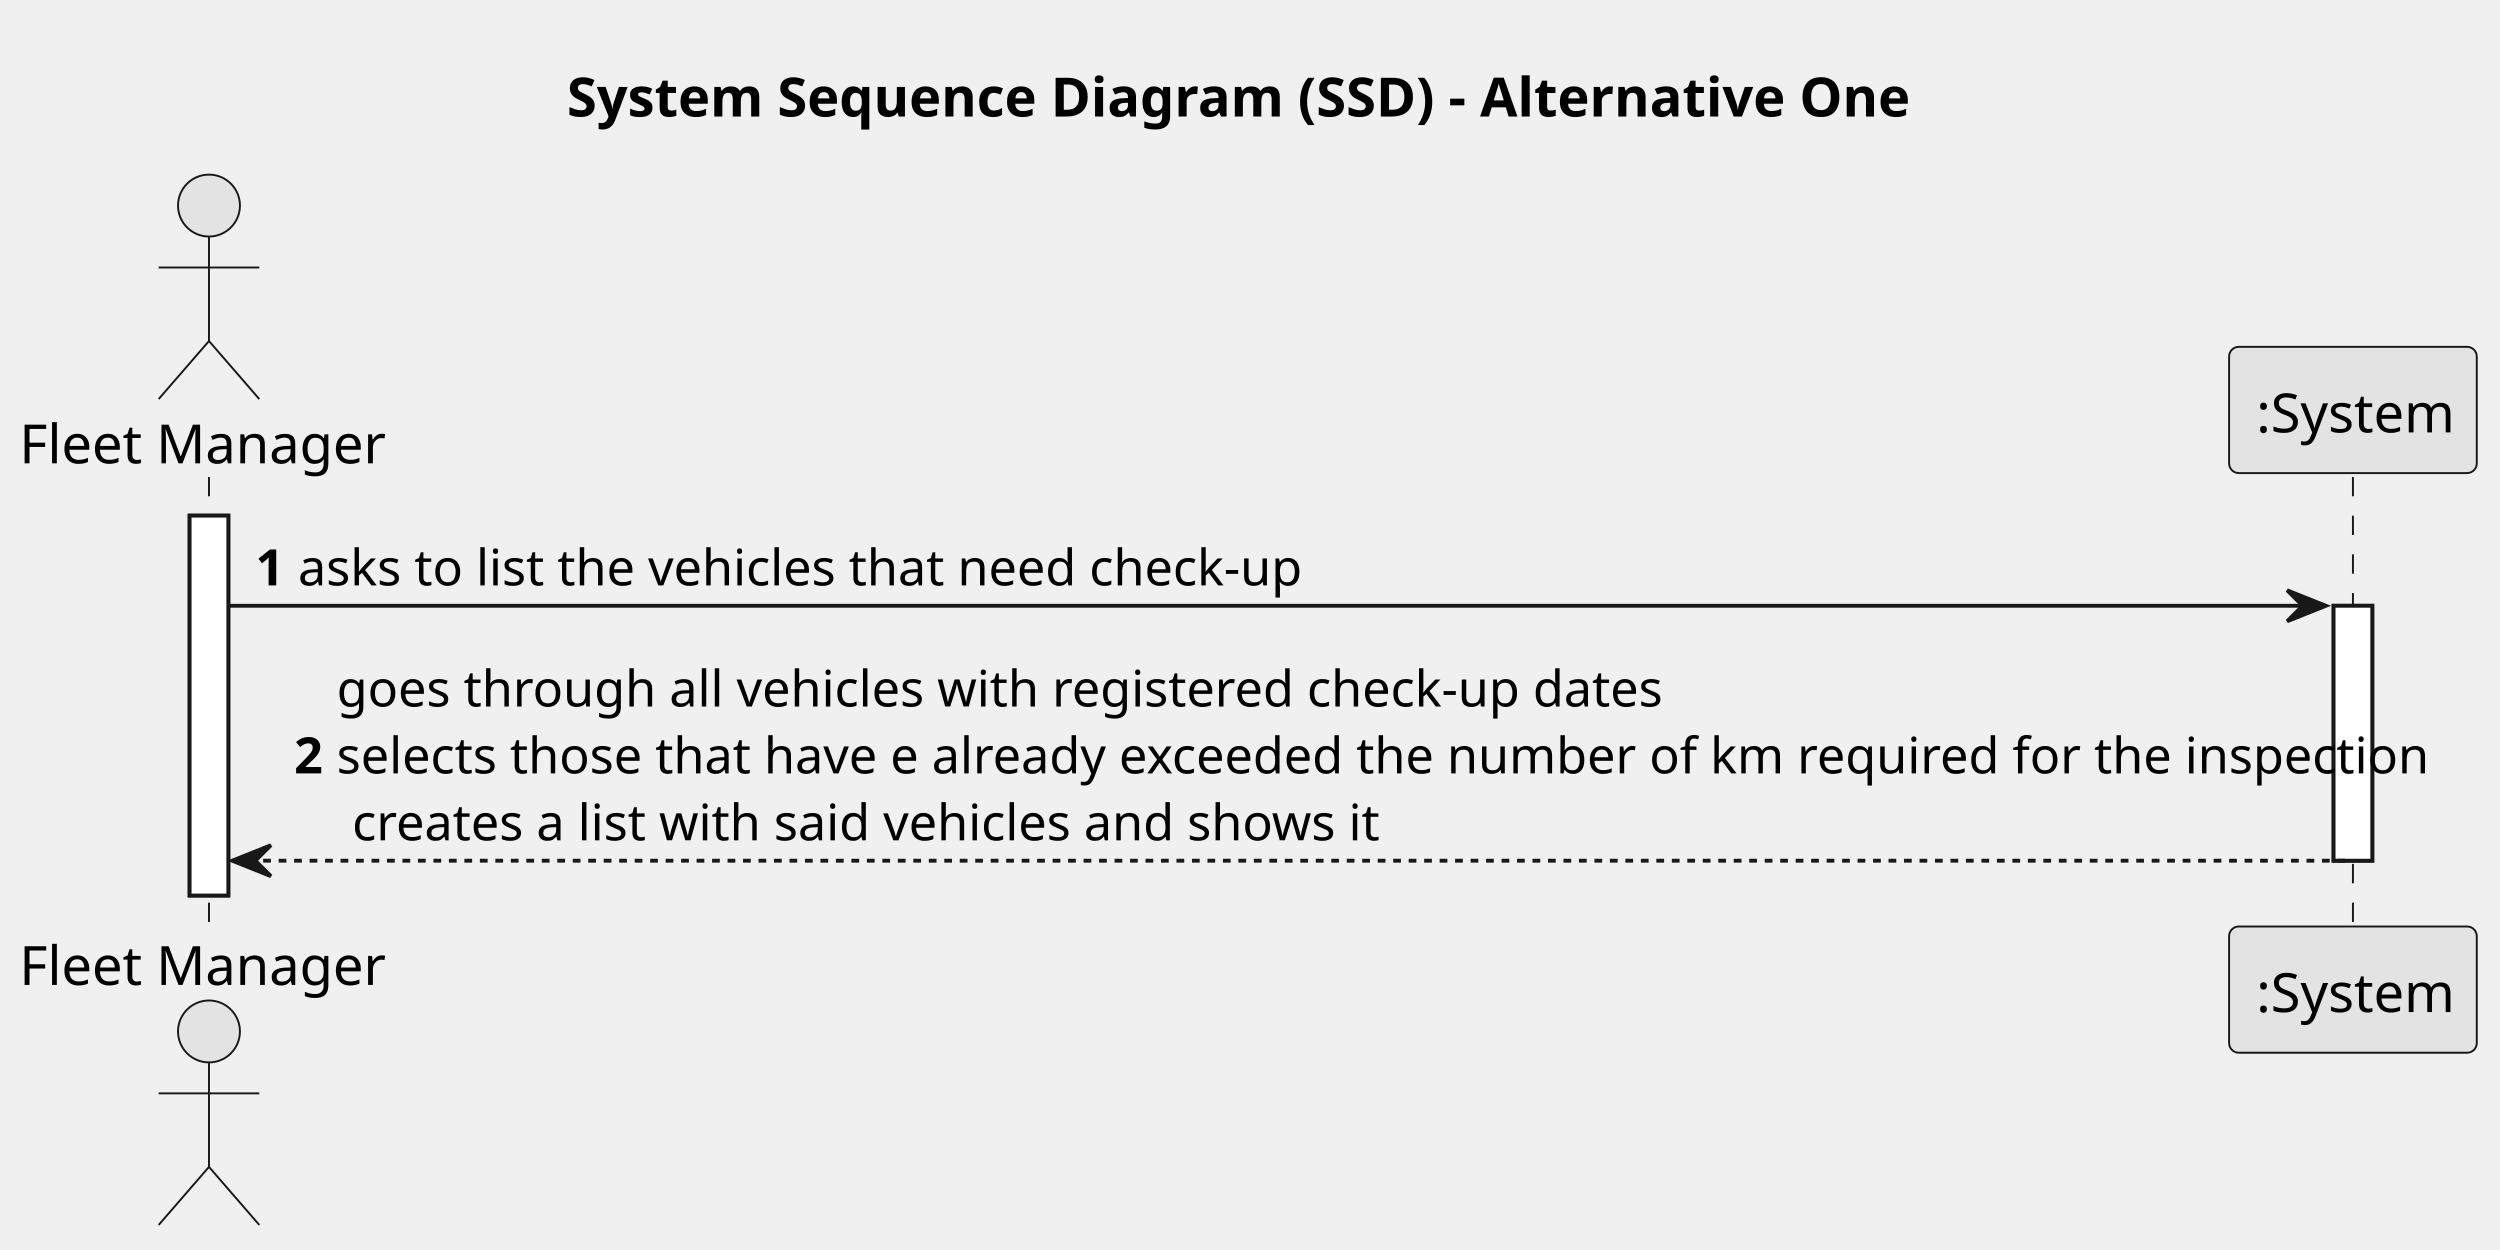
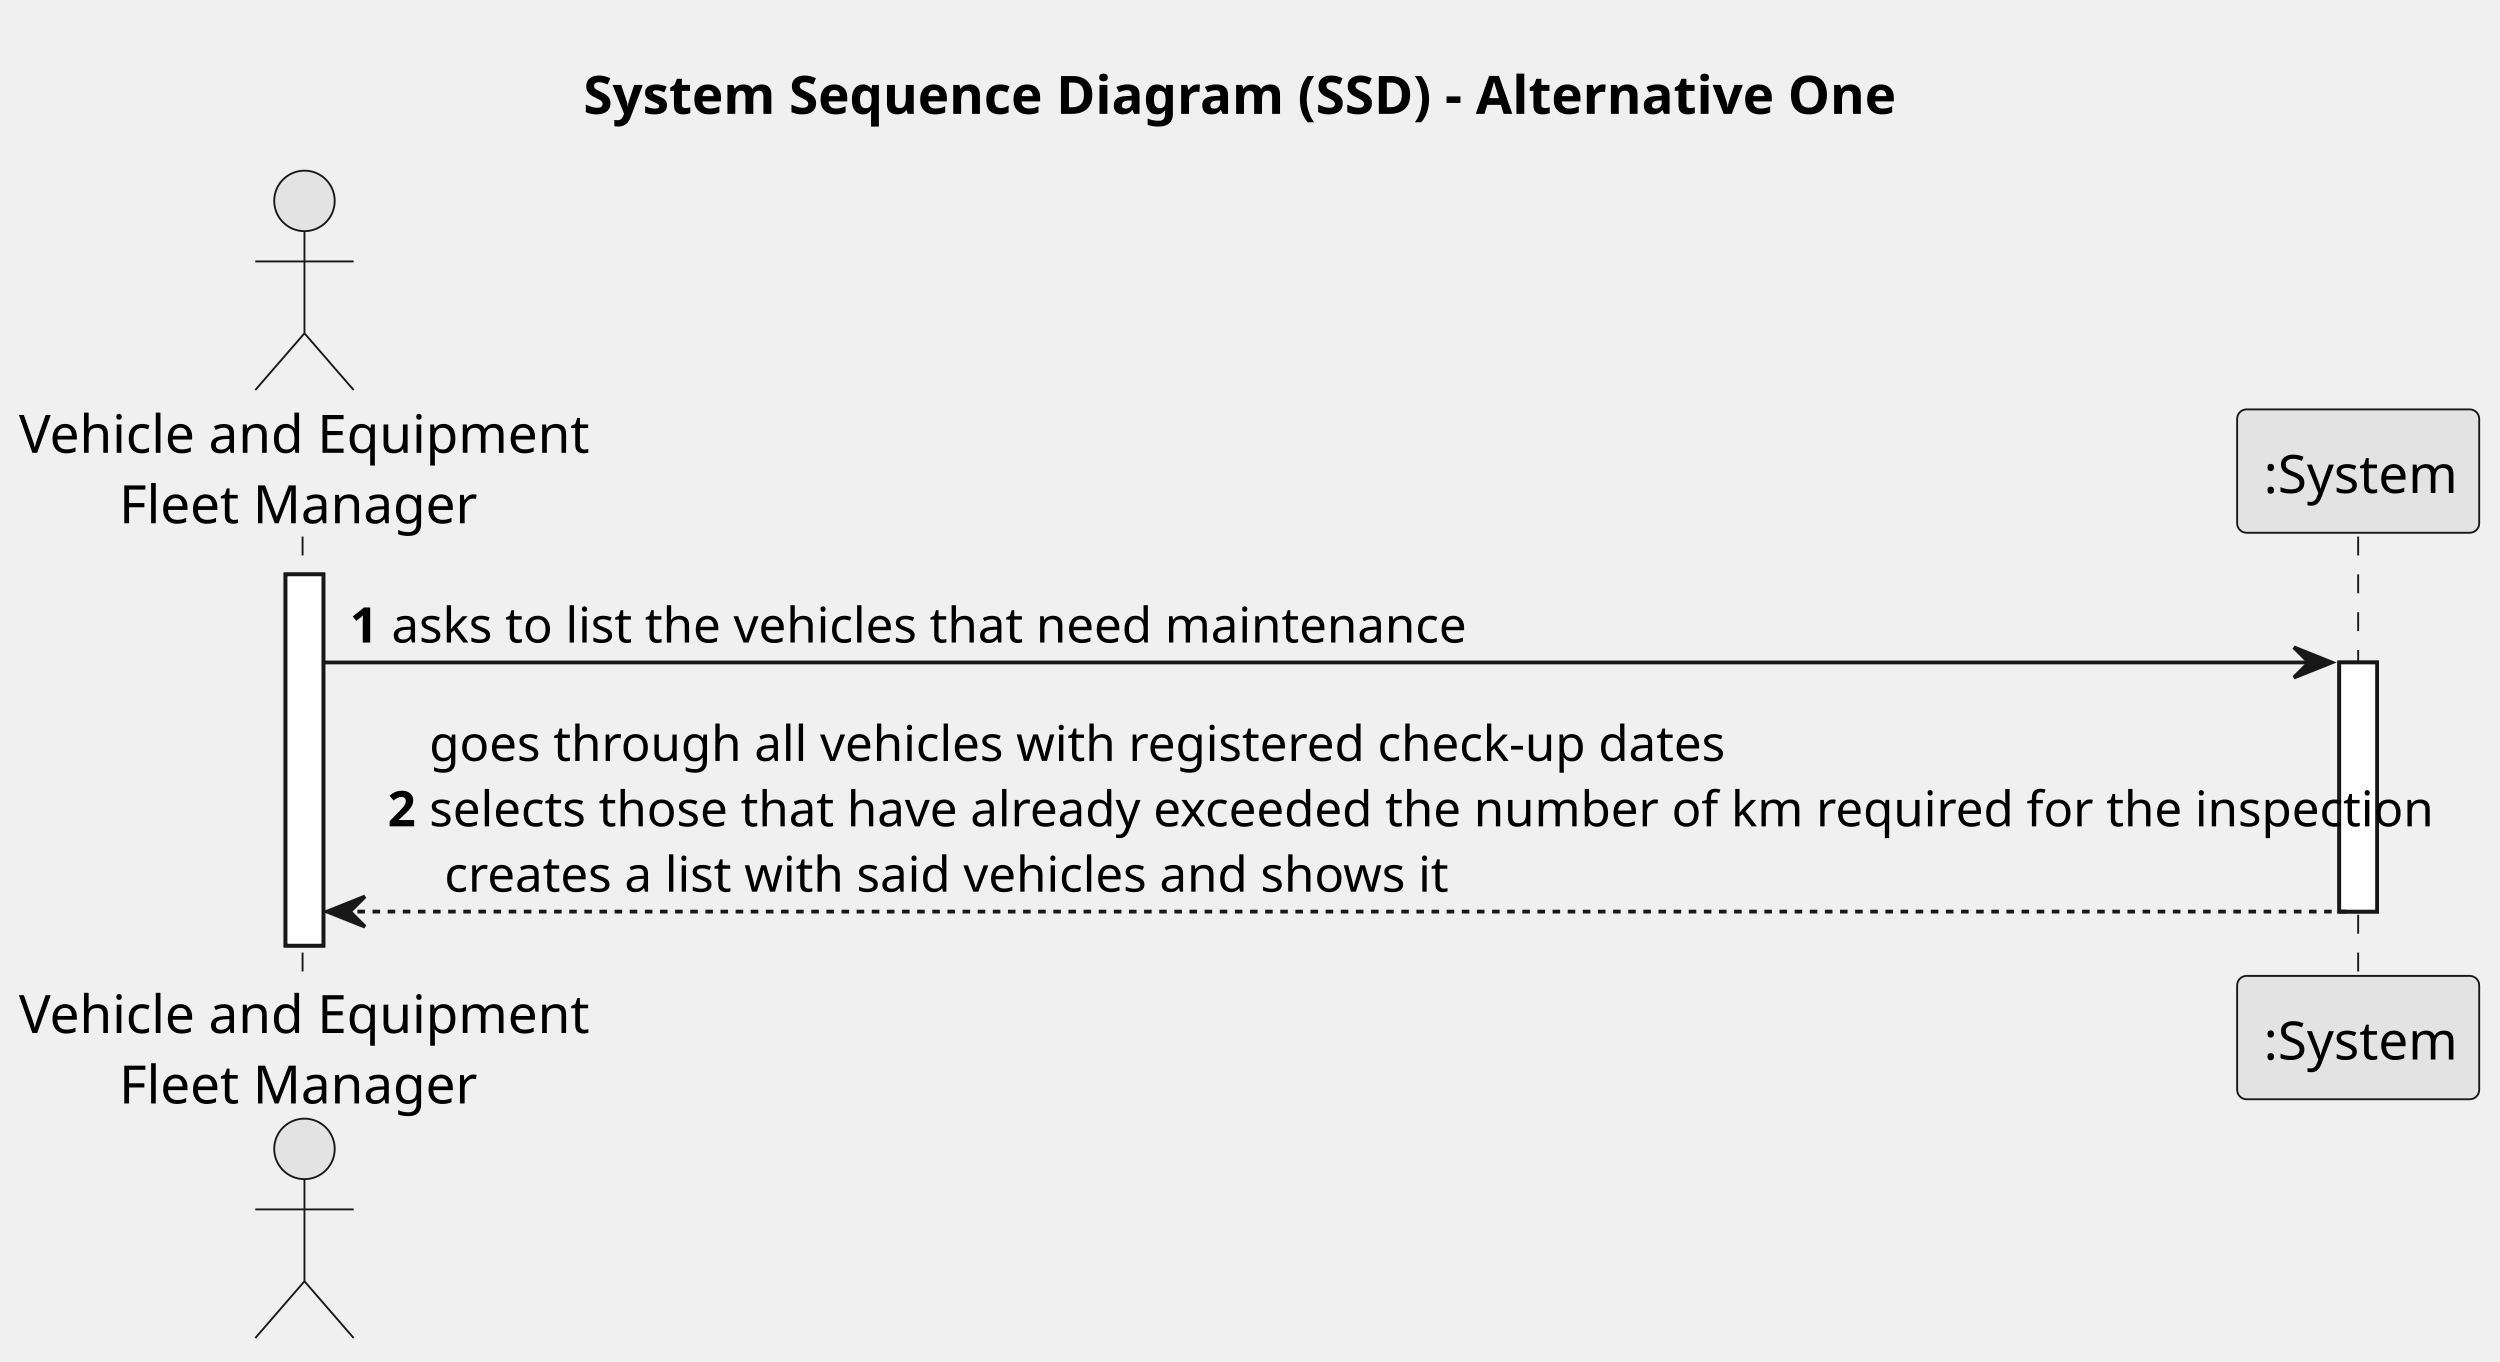
- <svg xmlns="http://www.w3.org/2000/svg" contentStyleType="text/css" height="323px" preserveAspectRatio="none" style="width:646px;height:323px;background:#FFFFFF;" version="1.1" viewBox="0 0 646 323" width="646px" zoomAndPan="magnify">
+ <svg xmlns="http://www.w3.org/2000/svg" contentStyleType="text/css" height="360px" preserveAspectRatio="none" style="width:661px;height:360px;background:#FFFFFF;" version="1.1" viewBox="0 0 661 360" width="661px" zoomAndPan="magnify">
  <defs />
  <g>
-     <text fill="#000000" font-family="sans-serif" font-size="14" font-weight="bold" lengthAdjust="spacing" textLength="351" x="146.5" y="30.107">System Sequence Diagram (SSD) - Alternative One</text>
-     <rect fill="#FFFFFF" height="98.164" style="stroke:#181818;stroke-width:1.0;" width="10" x="49" y="133.242" />
-     <rect fill="#FFFFFF" height="65.873" style="stroke:#181818;stroke-width:1.0;" width="10" x="603" y="156.533" />
-     <line style="stroke:#181818;stroke-width:0.5;stroke-dasharray:5.0,5.0;" x1="54" x2="54" y1="123.242" y2="240.406" />
-     <line style="stroke:#181818;stroke-width:0.5;stroke-dasharray:5.0,5.0;" x1="608" x2="608" y1="123.242" y2="240.406" />
-     <text fill="#000000" font-family="sans-serif" font-size="14" lengthAdjust="spacing" textLength="92" x="5" y="119.728">Fleet Manager</text>
-     <ellipse cx="54" cy="53.121" fill="#E3E3E3" rx="8" ry="8" style="stroke:#181818;stroke-width:0.5;" />
-     <path d="M54,61.121 L54,88.121 M41,69.121 L67,69.121 M54,88.121 L41,103.121 M54,88.121 L67,103.121 " fill="none" style="stroke:#181818;stroke-width:0.5;" />
-     <text fill="#000000" font-family="sans-serif" font-size="14" lengthAdjust="spacing" textLength="92" x="5" y="254.514">Fleet Manager</text>
-     <ellipse cx="54" cy="266.527" fill="#E3E3E3" rx="8" ry="8" style="stroke:#181818;stroke-width:0.5;" />
-     <path d="M54,274.527 L54,301.527 M41,282.527 L67,282.527 M54,301.527 L41,316.527 M54,301.527 L67,316.527 " fill="none" style="stroke:#181818;stroke-width:0.5;" />
-     <rect fill="#E3E3E3" height="32.621" rx="2.5" ry="2.5" style="stroke:#181818;stroke-width:0.5;" width="64" x="576" y="89.621" />
-     <text fill="#000000" font-family="sans-serif" font-size="14" lengthAdjust="spacing" textLength="50" x="583" y="111.728">:System</text>
-     <rect fill="#E3E3E3" height="32.621" rx="2.5" ry="2.5" style="stroke:#181818;stroke-width:0.5;" width="64" x="576" y="239.406" />
-     <text fill="#000000" font-family="sans-serif" font-size="14" lengthAdjust="spacing" textLength="50" x="583" y="261.514">:System</text>
-     <rect fill="#FFFFFF" height="98.164" style="stroke:#181818;stroke-width:1.0;" width="10" x="49" y="133.242" />
-     <rect fill="#FFFFFF" height="65.873" style="stroke:#181818;stroke-width:1.0;" width="10" x="603" y="156.533" />
-     <polygon fill="#181818" points="591,152.533,601,156.533,591,160.533,595,156.533" style="stroke:#181818;stroke-width:1.0;" />
-     <line style="stroke:#181818;stroke-width:1.0;" x1="59" x2="597" y1="156.533" y2="156.533" />
-     <text fill="#000000" font-family="sans-serif" font-size="13" font-weight="bold" lengthAdjust="spacing" textLength="7" x="66" y="151.27">1</text>
-     <text fill="#000000" font-family="sans-serif" font-size="13" lengthAdjust="spacing" textLength="251" x="77" y="151.27">asks to list the vehicles that need check-up</text>
-     <polygon fill="#181818" points="70,218.406,60,222.406,70,226.406,66,222.406" style="stroke:#181818;stroke-width:1.0;" />
-     <line style="stroke:#181818;stroke-width:1.0;stroke-dasharray:2.0,2.0;" x1="64" x2="607" y1="222.406" y2="222.406" />
-     <text fill="#000000" font-family="sans-serif" font-size="13" font-weight="bold" lengthAdjust="spacing" textLength="7" x="76" y="199.852">2</text>
-     <text fill="#000000" font-family="sans-serif" font-size="13" lengthAdjust="spacing" textLength="323" x="87" y="182.561">goes through all vehicles with registered check-up dates</text>
-     <text fill="#000000" font-family="sans-serif" font-size="13" lengthAdjust="spacing" textLength="509" x="87" y="199.852">selects those that have e already exceeded the number of km required for the inspection</text>
-     <text fill="#000000" font-family="sans-serif" font-size="13" lengthAdjust="spacing" textLength="257" x="91" y="217.144">creates a list with said vehicles and shows it</text>
+     <text fill="#000000" font-family="sans-serif" font-size="14" font-weight="bold" lengthAdjust="spacing" textLength="351" x="154.25" y="30.107">System Sequence Diagram (SSD) - Alternative One</text>
+     <rect fill="#FFFFFF" height="98.164" style="stroke:#181818;stroke-width:1.0;" width="10" x="75.5" y="151.863" />
+     <rect fill="#FFFFFF" height="65.873" style="stroke:#181818;stroke-width:1.0;" width="10" x="618.5" y="175.154" />
+     <line style="stroke:#181818;stroke-width:0.5;stroke-dasharray:5.0,5.0;" x1="80" x2="80" y1="141.863" y2="259.027" />
+     <line style="stroke:#181818;stroke-width:0.5;stroke-dasharray:5.0,5.0;" x1="623.5" x2="623.5" y1="141.863" y2="259.027" />
+     <text fill="#000000" font-family="sans-serif" font-size="14" lengthAdjust="spacing" textLength="145" x="5" y="119.728">Vehicle and Equipment</text>
+     <text fill="#000000" font-family="sans-serif" font-size="14" lengthAdjust="spacing" textLength="92" x="31.5" y="138.35">Fleet Manager</text>
+     <ellipse cx="80.5" cy="53.121" fill="#E3E3E3" rx="8" ry="8" style="stroke:#181818;stroke-width:0.5;" />
+     <path d="M80.5,61.121 L80.5,88.121 M67.5,69.121 L93.5,69.121 M80.5,88.121 L67.5,103.121 M80.5,88.121 L93.5,103.121 " fill="none" style="stroke:#181818;stroke-width:0.5;" />
+     <text fill="#000000" font-family="sans-serif" font-size="14" lengthAdjust="spacing" textLength="145" x="5" y="273.135">Vehicle and Equipment</text>
+     <text fill="#000000" font-family="sans-serif" font-size="14" lengthAdjust="spacing" textLength="92" x="31.5" y="291.756">Fleet Manager</text>
+     <ellipse cx="80.5" cy="303.769" fill="#E3E3E3" rx="8" ry="8" style="stroke:#181818;stroke-width:0.5;" />
+     <path d="M80.5,311.769 L80.5,338.769 M67.5,319.769 L93.5,319.769 M80.5,338.769 L67.5,353.769 M80.5,338.769 L93.5,353.769 " fill="none" style="stroke:#181818;stroke-width:0.5;" />
+     <rect fill="#E3E3E3" height="32.621" rx="2.5" ry="2.5" style="stroke:#181818;stroke-width:0.5;" width="64" x="591.5" y="108.242" />
+     <text fill="#000000" font-family="sans-serif" font-size="14" lengthAdjust="spacing" textLength="50" x="598.5" y="130.35">:System</text>
+     <rect fill="#E3E3E3" height="32.621" rx="2.5" ry="2.5" style="stroke:#181818;stroke-width:0.5;" width="64" x="591.5" y="258.027" />
+     <text fill="#000000" font-family="sans-serif" font-size="14" lengthAdjust="spacing" textLength="50" x="598.5" y="280.135">:System</text>
+     <rect fill="#FFFFFF" height="98.164" style="stroke:#181818;stroke-width:1.0;" width="10" x="75.5" y="151.863" />
+     <rect fill="#FFFFFF" height="65.873" style="stroke:#181818;stroke-width:1.0;" width="10" x="618.5" y="175.154" />
+     <polygon fill="#181818" points="606.5,171.154,616.5,175.154,606.5,179.154,610.5,175.154" style="stroke:#181818;stroke-width:1.0;" />
+     <line style="stroke:#181818;stroke-width:1.0;" x1="85.5" x2="612.5" y1="175.154" y2="175.154" />
+     <text fill="#000000" font-family="sans-serif" font-size="13" font-weight="bold" lengthAdjust="spacing" textLength="7" x="92.5" y="169.892">1</text>
+     <text fill="#000000" font-family="sans-serif" font-size="13" lengthAdjust="spacing" textLength="272" x="103.5" y="169.892">asks to list the vehicles that need maintenance</text>
+     <polygon fill="#181818" points="96.5,237.027,86.5,241.027,96.5,245.027,92.5,241.027" style="stroke:#181818;stroke-width:1.0;" />
+     <line style="stroke:#181818;stroke-width:1.0;stroke-dasharray:2.0,2.0;" x1="90.5" x2="622.5" y1="241.027" y2="241.027" />
+     <text fill="#000000" font-family="sans-serif" font-size="13" font-weight="bold" lengthAdjust="spacing" textLength="7" x="102.5" y="218.474">2</text>
+     <text fill="#000000" font-family="sans-serif" font-size="13" lengthAdjust="spacing" textLength="323" x="113.5" y="201.183">goes through all vehicles with registered check-up dates</text>
+     <text fill="#000000" font-family="sans-serif" font-size="13" lengthAdjust="spacing" textLength="498" x="113.5" y="218.474">selects those that have already exceeded the number of km required for the inspection</text>
+     <text fill="#000000" font-family="sans-serif" font-size="13" lengthAdjust="spacing" textLength="257" x="117.5" y="235.765">creates a list with said vehicles and shows it</text>
  </g>
</svg>
